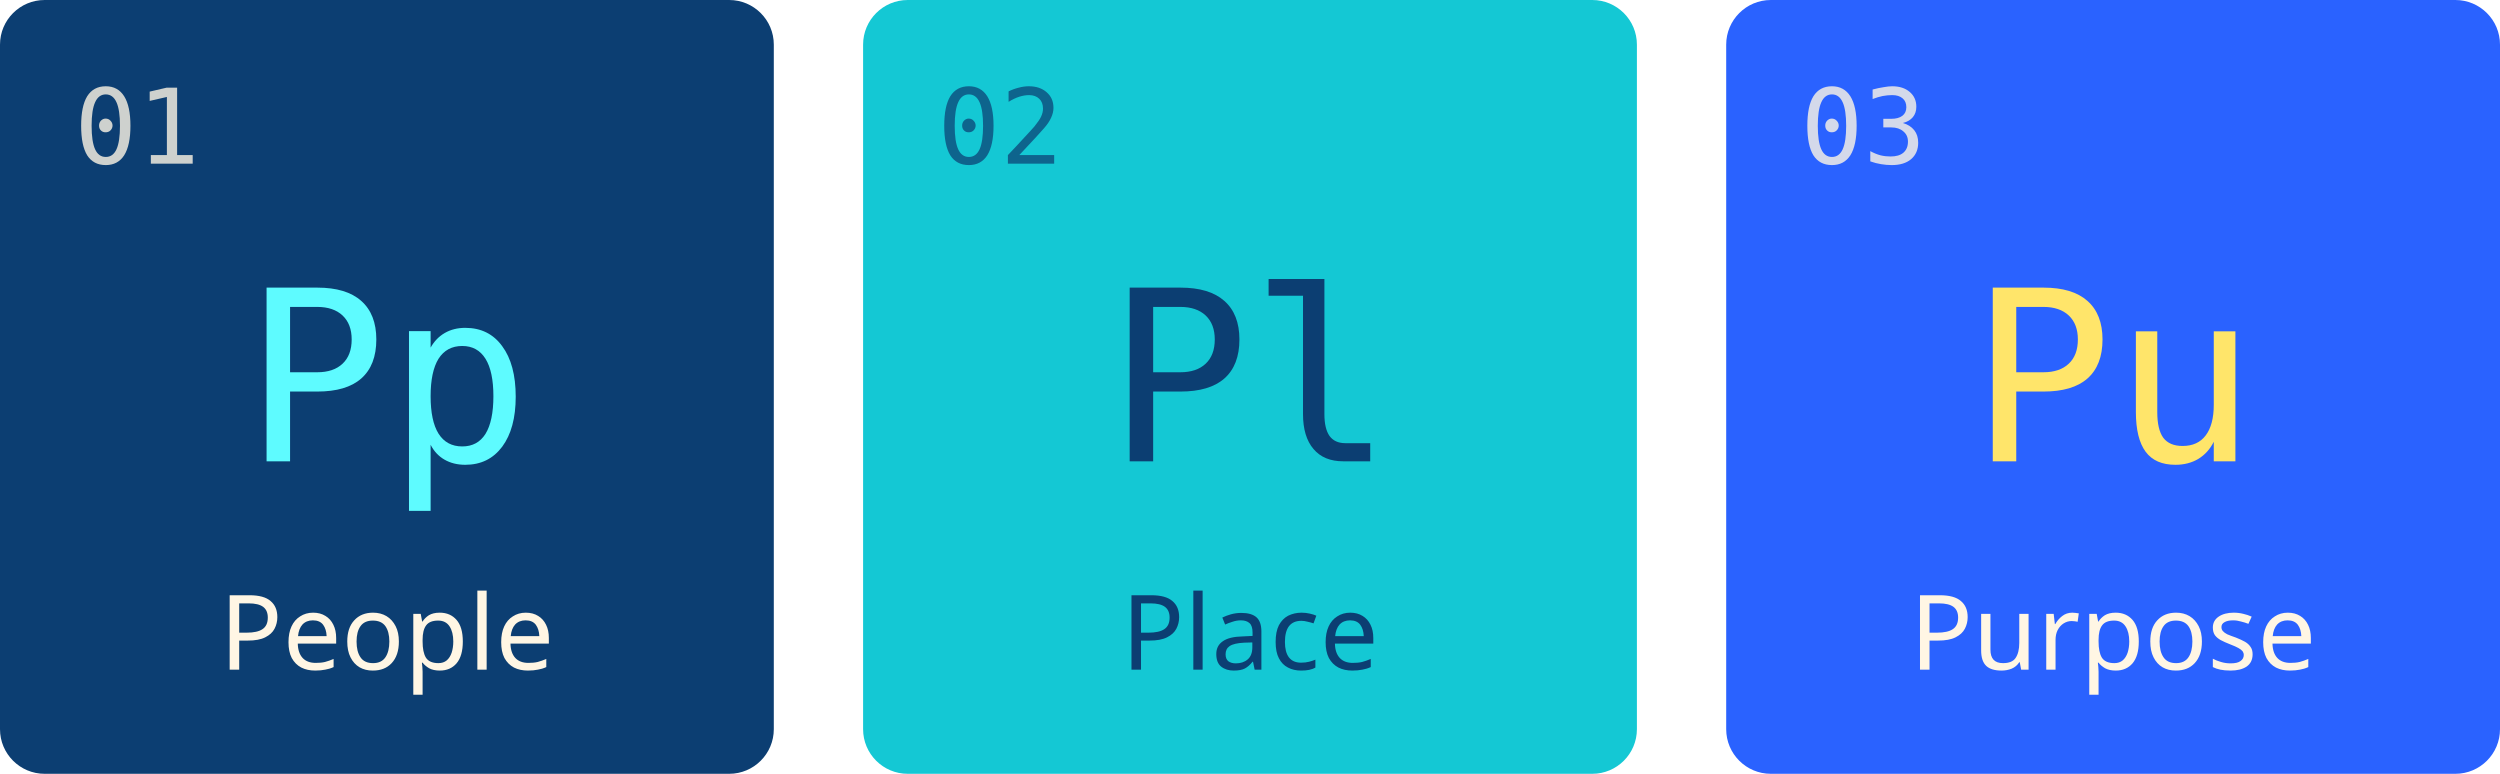
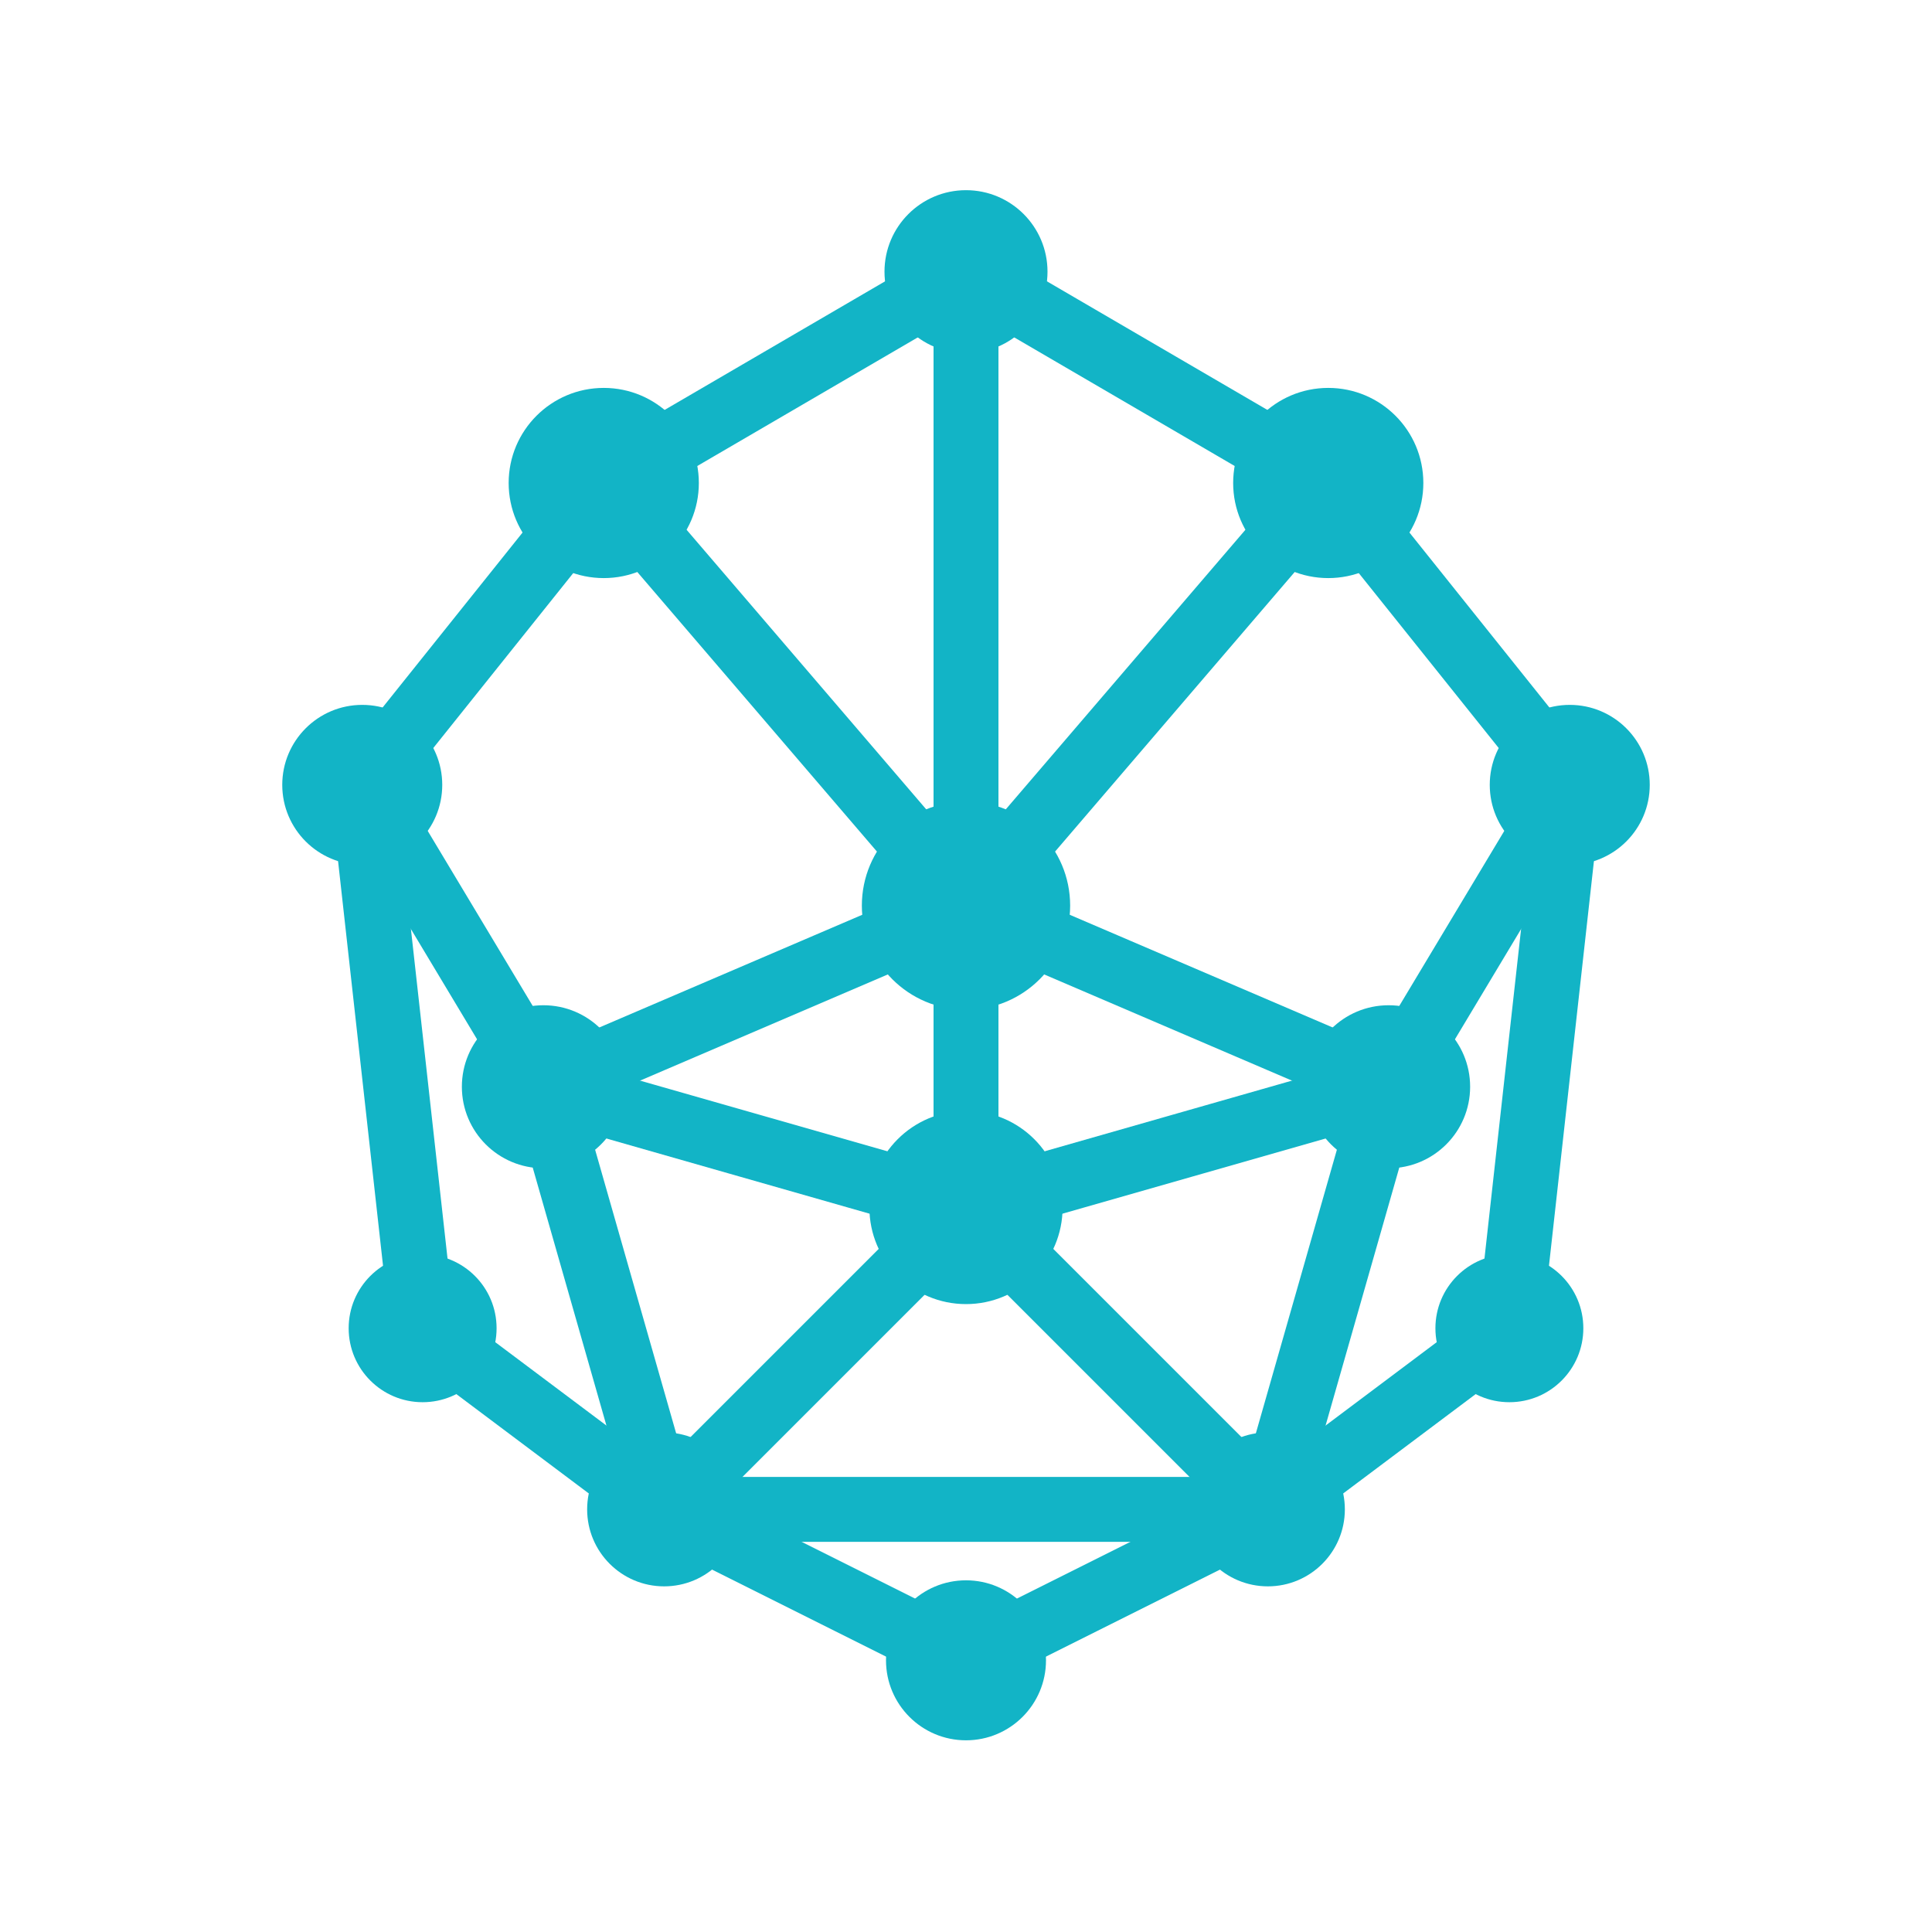
- <svg xmlns="http://www.w3.org/2000/svg" viewBox="0 0 168 52" role="img" aria-labelledby="logo-title logo-desc">
-   <rect x="0" y="0" width="52" height="52" rx="3" fill="#0C3E72" />
-   <rect x="58" y="0" width="52" height="52" rx="3" fill="#14C8D4" />
-   <rect x="116" y="0" width="52" height="52" rx="3" fill="#2A62FF" />
-   <g font-family="ui-monospace, 'SFMono-Regular', Menlo, Consolas, monospace">
-     <text x="5" y="11" font-size="7" fill="#FFF6E4" fill-opacity="0.8">01</text>
-     <text x="26" y="31" text-anchor="middle" font-size="16" fill="#5EFBFF">Pp</text>
-     <text x="26" y="45" text-anchor="middle" font-size="7" fill="#FFF6E4" font-family="ui-sans-serif, system-ui, sans-serif">People</text>
-     <text x="63" y="11" font-size="7" fill="#0C3E72" fill-opacity="0.72">02</text>
-     <text x="84" y="31" text-anchor="middle" font-size="16" fill="#0C3E72">Pl</text>
-     <text x="84" y="45" text-anchor="middle" font-size="7" fill="#0C3E72" font-family="ui-sans-serif, system-ui, sans-serif">Place</text>
-     <text x="121" y="11" font-size="7" fill="#FFF6E4" fill-opacity="0.8">03</text>
-     <text x="142" y="31" text-anchor="middle" font-size="16" fill="#FFE56A">Pu</text>
-     <text x="142" y="45" text-anchor="middle" font-size="7" fill="#FFF6E4" font-family="ui-sans-serif, system-ui, sans-serif">Purpose</text>
+ <svg xmlns="http://www.w3.org/2000/svg" viewBox="0 0 64 64" role="img" aria-labelledby="logo-title logo-desc">
+   <g fill="none" stroke="#12b4c6" stroke-width="2.15" stroke-linecap="round" stroke-linejoin="round">
+     <path d="M20 16 L32 9 L44 16" />
+     <path d="M20 16 L12 26 L18 36 L32 30 L46 36 L52 26 L44 16" />
+     <path d="M12 26 L14 44 L22 50" />
+     <path d="M52 26 L50 44 L42 50" />
+     <path d="M18 36 L22 50 L32 55 L42 50 L46 36" />
+     <path d="M22 50 L42 50" />
+     <path d="M32 9 L32 30 L32 40" />
+     <path d="M18 36 L32 40 L46 36" />
+     <path d="M20 16 L32 30 L44 16" />
+     <path d="M22 50 L32 40 L42 50" />
+   </g>
+   <g fill="#12b4c6">
+     <circle cx="32" cy="9" r="2.7" />
+     <circle cx="20" cy="16" r="3.15" />
+     <circle cx="44" cy="16" r="3.15" />
+     <circle cx="12" cy="26" r="2.65" />
+     <circle cx="52" cy="26" r="2.65" />
+     <circle cx="18" cy="36" r="2.7" />
+     <circle cx="46" cy="36" r="2.7" />
+     <circle cx="32" cy="30" r="3.45" />
+     <circle cx="32" cy="40" r="3.2" />
+     <circle cx="14" cy="44" r="2.45" />
+     <circle cx="50" cy="44" r="2.45" />
+     <circle cx="22" cy="50" r="2.55" />
+     <circle cx="42" cy="50" r="2.55" />
+     <circle cx="32" cy="55" r="2.65" />
  </g>
</svg>
